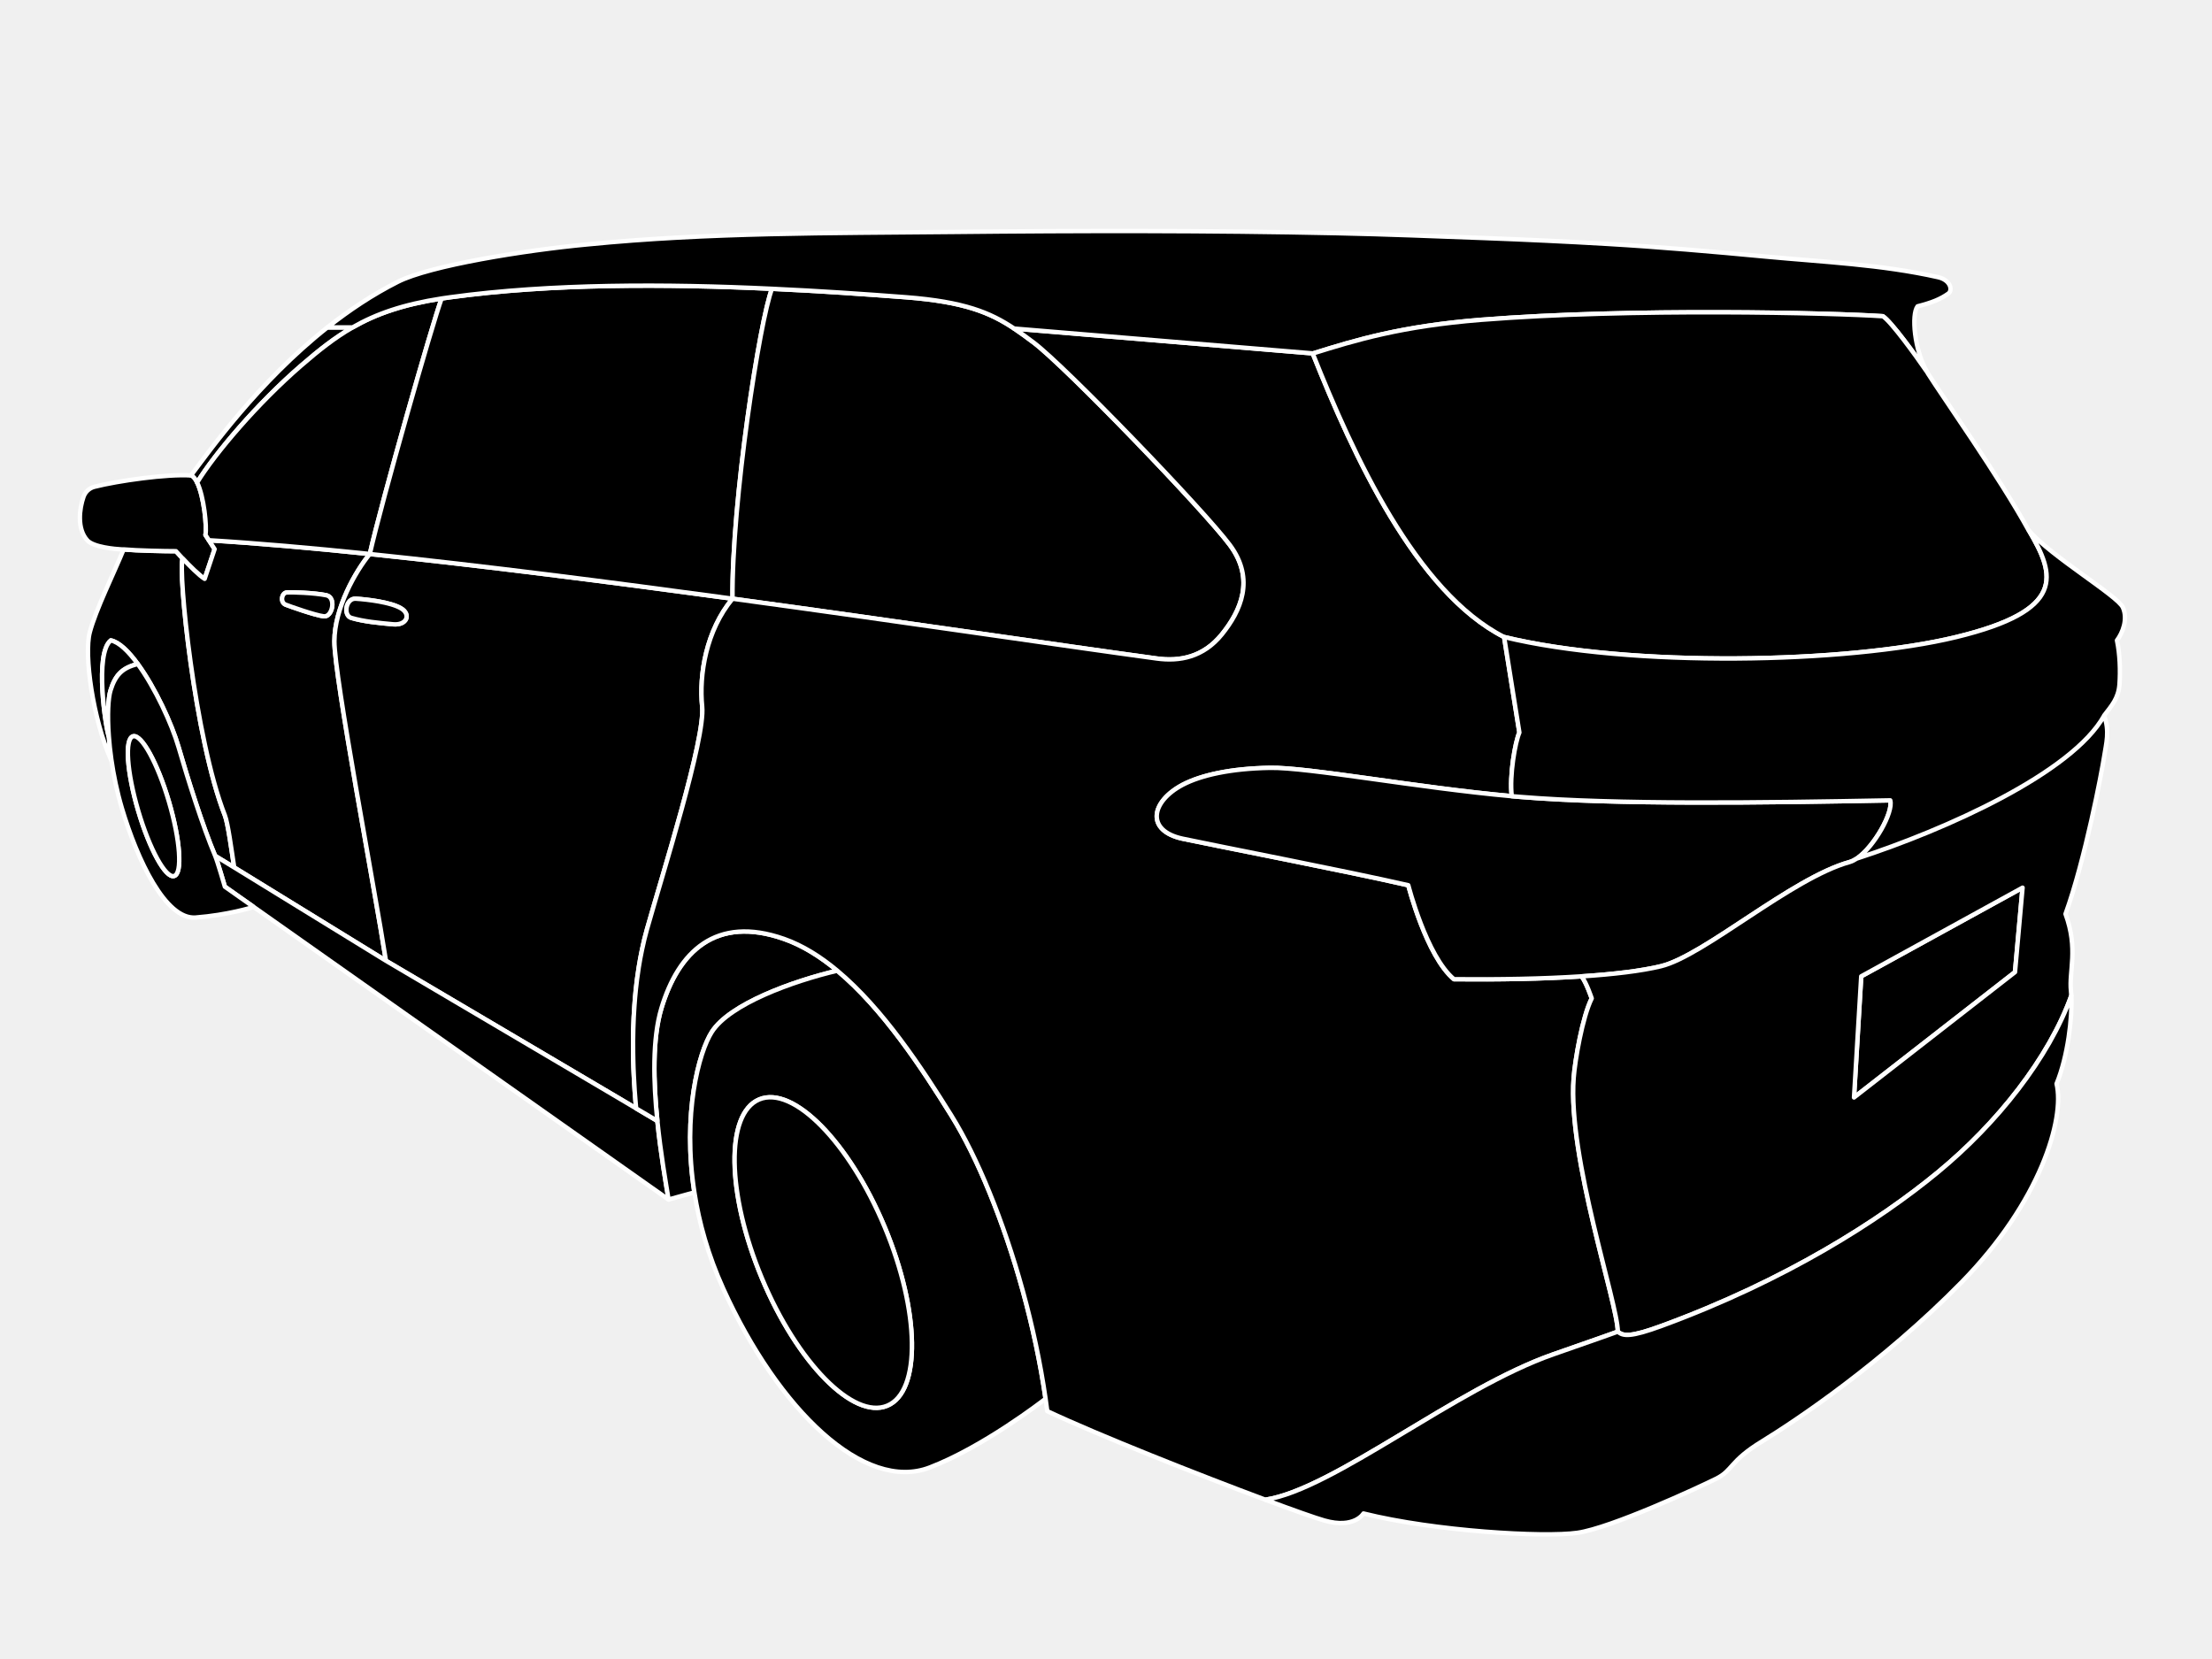
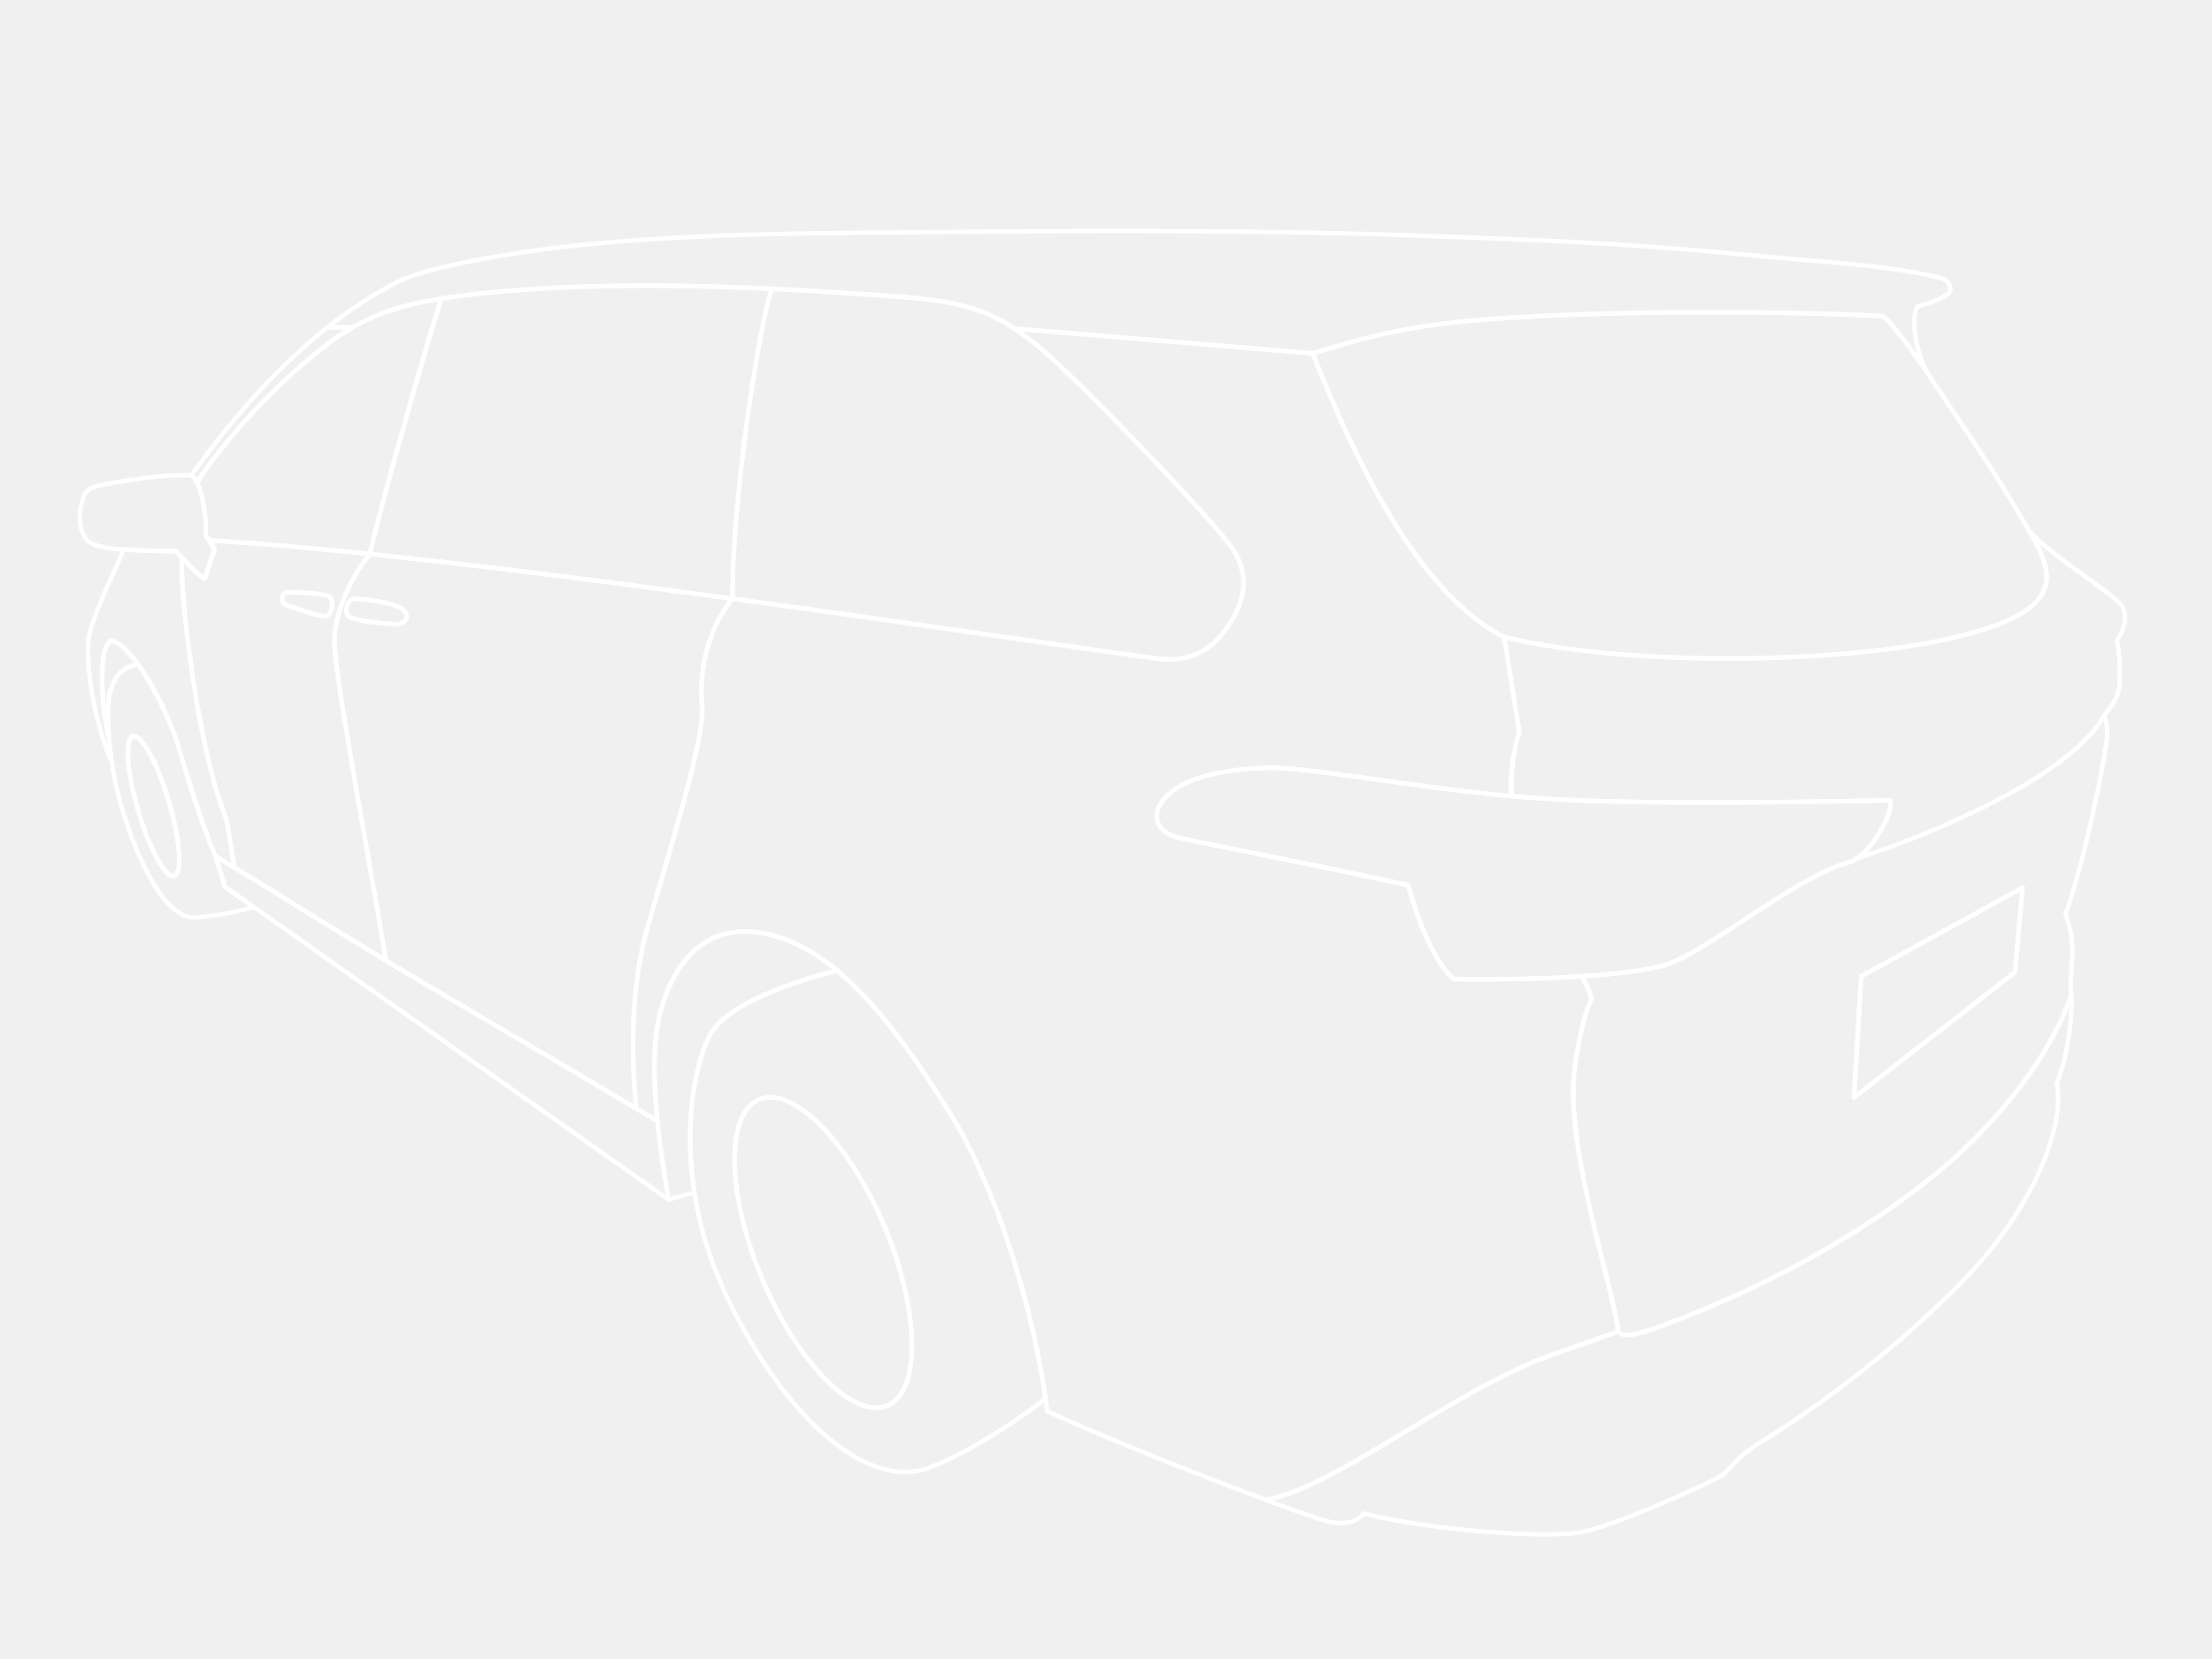
<svg xmlns="http://www.w3.org/2000/svg" id="Layer_1" viewBox="0 0 500 375">
-   <path id="fender_front_left" class="selectable" fill="#none" stroke="#fff" stroke-linecap="round" stroke-linejoin="round" stroke-width="1px" d="m52.94,196.08l-4.3-2.61c-2.81-6.61-6.31-17.77-8.28-24.59-1.53-5.26-5.3-13.42-9.22-18.78-2.09-2.88-4.23-4.95-6.09-5.34-3.74,2.98-1.15,19.75-.47,21.68h.02c.12,1.65.3,3.41.57,5.26h-.1c-4.05-9.14-6.12-23.64-4.78-28.75,1.34-5.1,5.49-13.47,7.64-18.72,0,0-.16-.01-.43-.02h.48c2.95.26,9.18.39,11.79.39,0,0,.63.7,1.52,1.65h0c-1.11,2.63,2.72,40.72,9.54,58.06.7,1.78,1.49,7.77,2.11,11.78Z" />
-   <path id="mirror_left" class="selectable" fill="#none" stroke="#fff" stroke-linecap="round" stroke-linejoin="round" stroke-width="1px" d="m48.51,124.12c-.51,1.49-2.25,6.72-2.25,6.72-1.25-.75-3.47-3-4.97-4.59h0c-.89-.96-1.52-1.66-1.52-1.66-2.61,0-8.84-.13-11.79-.4h-.48c-1.49-.08-6.35-.5-7.77-2.05-2.37-2.61-1.79-7.15-.86-9.81.39-1.15,1.32-2,2.47-2.3,5.34-1.36,16.48-2.93,21.82-2.56l.08-.02c.49.23.94.8,1.32,1.6h0c1.56,3.22,2.23,10.01,1.88,11.87l.78,1.2,1.29,2Z" />
-   <path id="pillar" class="selectable" fill="#none" stroke="#fff" stroke-linecap="round" stroke-linejoin="round" stroke-width="1px" d="m79.69,74.01c-4.02,2.31-7.62,5.16-11.62,8.63-9.89,8.55-19.5,19.87-23.51,26.41-.38-.8-.83-1.37-1.32-1.6l-.08.02s.02-.03.04-.05c4.17-5.51,15.05-20.94,30.8-33.41h5.69Z" />
+   <defs>
+     <style>.cls-1{fill:#fff;}.cls-1,.cls-2{stroke:#fff;stroke-linecap:round;stroke-linejoin:round;stroke-width:1px;}.cls-2{fill:none;}</style>
+   </defs>
+   <path id="fender_front_left" class="selectable cls-2" d="m52.94,196.08l-4.3-2.61c-2.81-6.61-6.31-17.77-8.28-24.59-1.53-5.26-5.3-13.42-9.22-18.78-2.09-2.88-4.23-4.95-6.09-5.34-3.74,2.98-1.15,19.75-.47,21.68h.02c.12,1.65.3,3.41.57,5.26h-.1c-4.05-9.14-6.12-23.64-4.78-28.75,1.34-5.1,5.49-13.47,7.64-18.72,0,0-.16-.01-.43-.02h.48c2.95.26,9.18.39,11.79.39,0,0,.63.7,1.52,1.65h0c-1.11,2.63,2.72,40.72,9.54,58.06.7,1.78,1.49,7.77,2.11,11.78Z" />
+   <path id="mirror_left" class="selectable cls-2" d="m48.51,124.12c-.51,1.49-2.25,6.72-2.25,6.72-1.25-.75-3.47-3-4.97-4.59h0c-.89-.96-1.52-1.66-1.52-1.66-2.61,0-8.84-.13-11.79-.4h-.48c-1.49-.08-6.35-.5-7.77-2.05-2.37-2.61-1.79-7.15-.86-9.81.39-1.15,1.32-2,2.47-2.3,5.34-1.36,16.48-2.93,21.82-2.56l.08-.02c.49.23.94.8,1.32,1.6h0c1.56,3.22,2.23,10.01,1.88,11.87l.78,1.2,1.29,2Z" />
+   <path id="pillar" class="selectable cls-2" d="m79.69,74.01c-4.02,2.31-7.62,5.16-11.62,8.63-9.89,8.55-19.5,19.87-23.51,26.41-.38-.8-.83-1.37-1.32-1.6l-.08.02s.02-.03.04-.05c4.17-5.51,15.05-20.94,30.8-33.41h5.69Z" />
  <g id="door_front_left" class="selectable">
-     <path fill="#none" stroke="#fff" stroke-linecap="round" stroke-linejoin="round" stroke-width="1px" d="m75.59,144.95c.02-7.54,4.82-15.86,7.99-19.72-13.36-1.39-25.72-2.47-36.36-3.11l1.29,2c-.51,1.49-2.25,6.72-2.25,6.72-1.25-.75-3.47-3-4.97-4.59-1.11,2.62,2.72,40.71,9.54,58.05.7,1.78,1.49,7.77,2.11,11.78l34.3,21.09c-2.52-16.13-11.68-64.3-11.65-72.22Zm-2.4-5.64c-1.95-.22-7.78-2.3-8.59-2.62-1.32-.48-.98-2.71.29-2.78,1.05-.07,6.03.07,8.86.64,2.32.46,1.4,4.98-.56,4.76Z" />
-     <path id="handle_front_left" fill="#none" stroke="#fff" stroke-linecap="round" stroke-linejoin="round" stroke-width="1px" d="m73.19,139.31c-1.95-.22-7.78-2.3-8.59-2.62-1.32-.48-.98-2.71.29-2.78,1.05-.07,6.03.07,8.86.64,2.32.46,1.4,4.98-.56,4.76Z" />
+     <path class="cls-2" d="m75.59,144.95c.02-7.54,4.82-15.86,7.99-19.72-13.36-1.39-25.72-2.47-36.36-3.11l1.29,2c-.51,1.49-2.25,6.72-2.25,6.72-1.25-.75-3.47-3-4.97-4.59-1.11,2.62,2.72,40.71,9.54,58.05.7,1.78,1.49,7.77,2.11,11.78l34.3,21.09c-2.52-16.13-11.68-64.3-11.65-72.22Zm-2.4-5.64c-1.95-.22-7.78-2.3-8.59-2.62-1.32-.48-.98-2.71.29-2.78,1.05-.07,6.03.07,8.86.64,2.32.46,1.4,4.98-.56,4.76Z" />
+     <path id="handle_front_left" class="cls-2" d="m73.19,139.31c-1.95-.22-7.78-2.3-8.59-2.62-1.32-.48-.98-2.71.29-2.78,1.05-.07,6.03.07,8.86.64,2.32.46,1.4,4.98-.56,4.76Z" />
  </g>
-   <path id="window_front_left" class="selectable" fill="#none" stroke="#fff" stroke-linecap="round" stroke-linejoin="round" stroke-width="1px" d="m99.82,67.47c-2.1,5.69-13.47,45.58-16.23,57.75h-.01c-13.36-1.38-25.72-2.46-36.36-3.1l-.78-1.2c.35-1.86-.32-8.65-1.88-11.86h0c4.01-6.55,13.62-17.87,23.51-26.42,4-3.47,7.6-6.32,11.62-8.63,5.33-3.07,11.4-5.18,20.13-6.54Z" />
+   <path id="window_front_left" class="selectable cls-2" d="m99.82,67.47c-2.1,5.69-13.47,45.58-16.23,57.75h-.01c-13.36-1.38-25.72-2.46-36.36-3.1l-.78-1.2c.35-1.86-.32-8.65-1.88-11.86h0c4.01-6.55,13.62-17.87,23.51-26.42,4-3.47,7.6-6.32,11.62-8.63,5.33-3.07,11.4-5.18,20.13-6.54Z" />
  <g id="door_back_left" class="selectable">
-     <path fill="#none" stroke="#fff" stroke-linecap="round" stroke-linejoin="round" stroke-width="1px" d="m165.58,135.33c-27.75-3.78-56.68-7.48-82-10.1-3.17,3.86-7.97,12.18-7.99,19.72-.03,7.92,9.13,56.09,11.65,72.22l46.63,27.51,9.92,5.86c-.06-.62-.12-1.24-.16-1.86-.06-.69-.12-1.37-.16-2.04-.09-1.16-.15-2.31-.2-3.44-.04-.6-.06-1.19-.08-1.78-.02-.61-.04-1.22-.05-1.82-.02-.57-.03-1.12-.03-1.68-.05-3.66.05-7.17.29-10.51.09-1.3.2-2.57.33-3.81.16-1.52.35-3,.58-4.44.02-.17.04-.33.07-.49.22-1.39.47-2.74.75-4.05.32-1.56.69-3.06,1.09-4.49,3.54-12.57,13.23-43.16,12.5-50.41-.74-7.25.9-17.21,6.86-24.39Zm-76.74,5.78c-3.34-.31-6.59-.61-9.42-1.44-1.91-.56-1.25-4.49,1-4.34,2.64.17,7.84.78,10.18,2.15,2.37,1.36,1.39,3.93-1.76,3.63Z" />
-     <path id="handle_back_left" fill="#none" stroke="#fff" stroke-linecap="round" stroke-linejoin="round" stroke-width="1px" d="m88.84,141.11c-3.34-.31-6.59-.61-9.42-1.44-1.91-.56-1.25-4.49,1-4.34,2.64.17,7.84.78,10.18,2.15,2.37,1.36,1.39,3.93-1.76,3.63Z" />
+     <path class="cls-2" d="m165.58,135.33c-27.75-3.78-56.68-7.48-82-10.1-3.17,3.86-7.97,12.18-7.99,19.72-.03,7.92,9.13,56.09,11.65,72.22l46.63,27.51,9.92,5.86c-.06-.62-.12-1.24-.16-1.86-.06-.69-.12-1.37-.16-2.04-.09-1.16-.15-2.31-.2-3.44-.04-.6-.06-1.19-.08-1.78-.02-.61-.04-1.22-.05-1.82-.02-.57-.03-1.12-.03-1.68-.05-3.66.05-7.17.29-10.51.09-1.3.2-2.57.33-3.81.16-1.52.35-3,.58-4.44.02-.17.04-.33.07-.49.22-1.39.47-2.74.75-4.05.32-1.56.69-3.06,1.09-4.49,3.54-12.57,13.23-43.16,12.5-50.41-.74-7.25.9-17.21,6.86-24.39Zm-76.74,5.78c-3.34-.31-6.59-.61-9.42-1.44-1.91-.56-1.25-4.49,1-4.34,2.64.17,7.84.78,10.18,2.15,2.37,1.36,1.39,3.93-1.76,3.63Z" />
+     <path id="handle_back_left" class="cls-2" d="m88.84,141.11c-3.34-.31-6.59-.61-9.42-1.44-1.91-.56-1.25-4.49,1-4.34,2.64.17,7.84.78,10.18,2.15,2.37,1.36,1.39,3.93-1.76,3.63Z" />
  </g>
-   <path id="window_back_left" class="selectable" fill="#none" stroke="#fff" stroke-linecap="round" stroke-linejoin="round" stroke-width="1px" d="m174.5,65.28c-2.73,6.89-9.12,48.19-8.92,70.05-27.75-3.78-56.68-7.48-82-10.1h.01c2.76-12.18,14.13-52.07,16.23-57.76h.01c.64-.09,1.28-.19,1.95-.28,22.76-3.12,48.86-3.03,72.72-1.91Z" />
-   <path id="quarter_window_back_left" class="selectable" fill="#none" stroke="#fff" stroke-linecap="round" stroke-linejoin="round" stroke-width="1px" d="m276.2,143.38c-4.2,5.2-9.57,6.18-14.73,5.47-21.16-2.88-57.39-8.28-95.89-13.52-.2-21.86,6.19-63.16,8.92-70.05,10.72.49,20.98,1.2,30.29,1.91,13.15,1.02,19.02,3.44,24.46,7.08,1.43.96,2.84,2,4.34,3.12,7.21,5.4,38.63,38.02,44.41,45.8,5.79,7.79,2.4,14.99-1.8,20.19Z" />
-   <path id="rocker_panel_left" class="selectable" fill="#none" stroke="#fff" stroke-linecap="round" stroke-linejoin="round" stroke-width="1px" d="m151.12,271.14l-4.93-3.47-58.5-41.26-30.53-21.53-3.06-2.15-3.27-2.31s-1.67-5.74-2.19-6.96l4.3,2.62,34.3,21.09,46.63,27.51,9.92,5.86,4.79,2.83h.01c.74,7.34,1.92,14,2.53,17.77Z" />
-   <path id="background" fill="#none" stroke="#fff" stroke-linecap="round" stroke-linejoin="round" stroke-width="1px" d="m31.14,150.09c-3.6.88-5.08,2.57-6.14,5.92-.54,1.71-.77,5.54-.4,10.42h-.02c-.68-1.93-3.27-18.7.47-21.68,1.86.39,4,2.46,6.09,5.34Z" />
-   <path id="background-2" fill="#none" stroke="#fff" stroke-linecap="round" stroke-linejoin="round" stroke-width="1px" d="m189.26,219.41c-10.13,2.39-24.34,7.54-28.37,13.87-2.91,4.55-6.69,18.58-3.93,36.25h-.01l-5.83,1.61c-.61-3.77-1.79-10.43-2.53-17.77-.9-8.79-1.17-18.56.92-25.49,3.83-12.69,12.26-21.07,27.71-15.65,4.19,1.47,8.22,3.99,12.04,7.18Z" />
+   <path id="window_back_left" class="selectable cls-2" d="m174.5,65.28c-2.73,6.89-9.12,48.19-8.92,70.05-27.75-3.78-56.68-7.48-82-10.1h.01c2.76-12.18,14.13-52.07,16.23-57.76h.01c.64-.09,1.28-.19,1.95-.28,22.76-3.12,48.86-3.03,72.72-1.91Z" />
+   <path id="quarter_window_back_left" class="selectable cls-2" d="m276.2,143.38c-4.2,5.2-9.57,6.18-14.73,5.47-21.16-2.88-57.39-8.28-95.89-13.52-.2-21.86,6.19-63.16,8.92-70.05,10.72.49,20.98,1.2,30.29,1.91,13.15,1.02,19.02,3.44,24.46,7.08,1.43.96,2.84,2,4.34,3.12,7.21,5.4,38.63,38.02,44.41,45.8,5.79,7.79,2.4,14.99-1.8,20.19Z" />
+   <path id="rocker_panel_left" class="selectable cls-2" d="m151.12,271.14l-4.93-3.47-58.5-41.26-30.53-21.53-3.06-2.15-3.27-2.31s-1.67-5.74-2.19-6.96l4.3,2.62,34.3,21.09,46.63,27.51,9.92,5.86,4.79,2.83h.01c.74,7.34,1.92,14,2.53,17.77Z" />
+   <path id="background" class="cls-2" d="m31.14,150.09c-3.6.88-5.08,2.57-6.14,5.92-.54,1.71-.77,5.54-.4,10.42h-.02c-.68-1.93-3.27-18.7.47-21.68,1.86.39,4,2.46,6.09,5.34Z" />
+   <path id="background-2" class="cls-2" d="m189.26,219.41c-10.13,2.39-24.34,7.54-28.37,13.87-2.91,4.55-6.69,18.58-3.93,36.25h-.01l-5.83,1.61c-.61-3.77-1.79-10.43-2.53-17.77-.9-8.79-1.17-18.56.92-25.49,3.83-12.69,12.26-21.07,27.71-15.65,4.19,1.47,8.22,3.99,12.04,7.18Z" />
  <g id="wheel_front_left" class="selectable">
-     <path fill="#none" stroke="#fff" stroke-linecap="round" stroke-linejoin="round" stroke-width="1px" d="m54.1,202.73l-3.27-2.31s-1.67-5.74-2.19-6.96c-2.81-6.61-6.31-17.77-8.28-24.59-1.53-5.26-5.3-13.42-9.22-18.78-3.6.88-5.08,2.57-6.14,5.92-.54,1.71-.77,5.54-.4,10.42.12,1.65.3,3.41.57,5.26.5,3.49,1.27,7.26,2.39,11.03,3.47,11.62,9.84,25.19,16.65,24.68,7.28-.56,12.8-2.3,12.8-2.3l.15-.22-3.06-2.15Zm-14.74-4.72c-1.91.57-5.55-6.04-8.12-14.76-2.57-8.72-3.1-16.24-1.18-16.81,1.91-.56,5.55,6.05,8.12,14.76,2.57,8.72,3.1,16.25,1.18,16.81Z" />
-     <path fill="#none" stroke="#fff" stroke-linecap="round" stroke-linejoin="round" stroke-width="1px" d="m39.36,198.01c-1.91.57-5.55-6.04-8.12-14.76-2.57-8.72-3.1-16.24-1.18-16.81,1.91-.56,5.55,6.05,8.12,14.76,2.57,8.72,3.1,16.25,1.18,16.81Z" />
+     <path class="cls-2" d="m54.1,202.73l-3.27-2.31s-1.67-5.74-2.19-6.96c-2.81-6.61-6.31-17.77-8.28-24.59-1.53-5.26-5.3-13.42-9.22-18.78-3.6.88-5.08,2.57-6.14,5.92-.54,1.71-.77,5.54-.4,10.42.12,1.65.3,3.41.57,5.26.5,3.49,1.27,7.26,2.39,11.03,3.47,11.62,9.84,25.19,16.65,24.68,7.28-.56,12.8-2.3,12.8-2.3l.15-.22-3.06-2.15Zm-14.74-4.72c-1.91.57-5.55-6.04-8.12-14.76-2.57-8.72-3.1-16.24-1.18-16.81,1.91-.56,5.55,6.05,8.12,14.76,2.57,8.72,3.1,16.25,1.18,16.81Z" />
+     <path class="cls-2" d="m39.36,198.01c-1.91.57-5.55-6.04-8.12-14.76-2.57-8.72-3.1-16.24-1.18-16.81,1.91-.56,5.55,6.05,8.12,14.76,2.57,8.72,3.1,16.25,1.18,16.81Z" />
  </g>
  <g id="wheel_back_left" class="selectable">
-     <path fill="#none" stroke="#fff" stroke-linecap="round" stroke-linejoin="round" stroke-width="1px" d="m223.66,269.53c-2.73-6.71-5.67-12.64-8.6-17.36-6.69-10.77-15.52-24.18-25.8-32.76-10.13,2.39-24.34,7.54-28.37,13.87-2.91,4.55-6.69,18.58-3.93,36.25,1.05,6.82,3.09,14.18,6.52,21.75,12.5,27.57,31.93,46.1,46.68,40.43,12.06-4.63,25.36-14.9,26.18-15.54-2.37-16.36-7.13-33.09-12.68-46.64Zm-23.1,48.21c-7.66,3.2-20.35-9.7-28.34-28.82-7.99-19.12-8.26-37.21-.6-40.41,7.67-3.2,20.35,9.7,28.34,28.82,7.99,19.12,8.26,37.21.6,40.41Z" />
-     <path fill="#none" stroke="#fff" stroke-linecap="round" stroke-linejoin="round" stroke-width="1px" d="m200.56,317.74c-7.66,3.2-20.35-9.7-28.34-28.82-7.99-19.12-8.26-37.21-.6-40.41,7.67-3.2,20.35,9.7,28.34,28.82,7.99,19.12,8.26,37.21.6,40.41Z" />
+     <path class="cls-2" d="m223.66,269.53c-2.73-6.71-5.67-12.64-8.6-17.36-6.69-10.77-15.52-24.18-25.8-32.76-10.13,2.39-24.34,7.54-28.37,13.87-2.91,4.55-6.69,18.58-3.93,36.25,1.05,6.82,3.09,14.18,6.52,21.75,12.5,27.57,31.93,46.1,46.68,40.43,12.06-4.63,25.36-14.9,26.18-15.54-2.37-16.36-7.13-33.09-12.68-46.64Zm-23.1,48.21c-7.66,3.2-20.35-9.7-28.34-28.82-7.99-19.12-8.26-37.21-.6-40.41,7.67-3.2,20.35,9.7,28.34,28.82,7.99,19.12,8.26,37.21.6,40.41Z" />
+     <path class="cls-2" d="m200.56,317.74c-7.66,3.2-20.35-9.7-28.34-28.82-7.99-19.12-8.26-37.21-.6-40.41,7.67-3.2,20.35,9.7,28.34,28.82,7.99,19.12,8.26,37.21.6,40.41Z" />
  </g>
-   <path id="fender_back_left" class="selectable" fill="#none" stroke="#fff" stroke-linecap="round" stroke-linejoin="round" stroke-width="1px" d="m365.7,301s-4.18,1.52-14.58,5.13c-21.97,7.66-49.8,30.56-65.06,32.86v.02c-14.97-5.58-37.83-14.61-49.34-20.04-.12-.93-.25-1.86-.38-2.8-2.37-16.36-7.13-33.09-12.68-46.64-2.73-6.71-5.67-12.64-8.6-17.36-6.69-10.77-15.52-24.18-25.8-32.76-3.82-3.19-7.85-5.71-12.04-7.18-15.45-5.42-23.88,2.96-27.71,15.65-2.09,6.93-1.82,16.7-.92,25.49h-.01l-4.79-2.83c-.06-.62-.11-1.24-.16-1.86-.06-.69-.12-1.37-.16-2.04-.08-1.16-.15-2.3-.2-3.44-.03-.59-.05-1.19-.08-1.78-.02-.61-.04-1.22-.05-1.82-.01-.57-.02-1.13-.03-1.68-.05-3.66.05-7.17.29-10.51.09-1.3.2-2.57.33-3.81.16-1.52.35-3,.58-4.44.02-.17.04-.33.07-.49.22-1.39.47-2.74.75-4.05.32-1.56.69-3.06,1.09-4.49,3.54-12.57,13.23-43.16,12.5-50.41-.74-7.25.9-17.21,6.86-24.39,38.5,5.24,74.73,10.64,95.89,13.52,5.16.71,10.53-.27,14.73-5.47,4.2-5.2,7.59-12.4,1.8-20.19-5.78-7.78-37.2-40.4-44.41-45.8-1.5-1.12-2.91-2.16-4.34-3.12l67.48,5.61v.03c9.15,22.97,23.31,53.93,43.26,64.08l3.45,21.59c-.93,2.09-2.29,9.69-1.72,14.38h0c-21.23-1.89-46.03-6.55-54.66-6.4-8.91.15-15.58,1.66-19.73,3.83-7.25,3.84-8.35,10.4,0,12.19,8.35,1.78,36.58,7.22,51,10.52,0,0,4.1,16.06,10.33,21.24,10.09.1,20.18-.08,28.84-.65h0c1.12,1.45,2.29,4.99,2.29,4.99-2.1,4.18-3.78,13.99-4.08,18-1.34,17.99,9.91,50.85,9.99,57.32Z" />
-   <path id="roof" class="selectable" fill="#none" stroke="#fff" stroke-linecap="round" stroke-linejoin="round" stroke-width="1px" d="m440.38,66.38c1.08-.75.54-3.1-2.32-3.73-12.77-2.87-25.91-3.43-38.9-4.65-11.99-1.13-23.95-2.18-35.98-2.88-9.1-.53-18.54-.97-27.35-1.3-11.19-.42-22.37-.87-33.56-1.11-28.95-.62-57.92-.58-86.87-.28-27.54.28-55.25.09-82.69,2.82-14.11,1.32-35.57,4.78-42.79,8.45-5.73,2.9-11.05,6.46-15.91,10.31h5.68c5.33-3.07,11.4-5.18,20.14-6.54.64-.09,1.28-.19,1.95-.28,22.76-3.12,48.86-3.03,72.72-1.91,10.72.49,20.98,1.2,30.29,1.91,13.15,1.02,19.02,3.44,24.46,7.08l67.48,5.61v.03c9.72-3.05,20.07-6.18,38.06-7.62,34.2-2.71,79.57-1.56,90.82-.81,1.86,1.22,7.23,8.59,9.98,12.6-2.87-4.95-3.59-12.96-2.14-14.84,3.2-.81,5.17-1.61,6.93-2.86Z" />
-   <path id="windshield_back" class="selectable" fill="#none" stroke="#fff" stroke-linecap="round" stroke-linejoin="round" stroke-width="1px" d="m458.63,119.95s-.01-.01-.02-.02c-.03-.04-.06-.07-.09-.11-6.49-11.84-19.6-30.42-22.68-35.32-.07-.12-.15-.24-.21-.36-.01-.02-.03-.04-.04-.06-2.75-4.01-8.12-11.38-9.98-12.6-11.25-.75-56.62-1.9-90.82.81-17.99,1.44-28.34,4.57-38.06,7.62,9.15,22.97,23.31,53.93,43.26,64.08,28.34,6.91,77.47,6.03,102.25,0,24.7-6.01,22.45-13.86,16.39-24.04Z" />
-   <path id="tail_light_left" class="selectable" fill="#none" stroke="#fff" stroke-linecap="round" stroke-linejoin="round" stroke-width="1px" d="m419.7,194.07c-.55.36-1.09.63-1.61.78-13.16,3.66-32.93,21.21-42.67,23.56-4.43,1.07-10.68,1.81-17.92,2.28-8.66.57-18.75.75-28.84.65-6.23-5.18-10.33-21.24-10.33-21.24-14.42-3.3-42.65-8.74-51-10.52-8.35-1.79-7.25-8.35,0-12.19,4.15-2.17,10.82-3.68,19.73-3.83,8.63-.15,33.43,4.51,54.66,6.41.63.06,1.26.11,1.88.16,21.63,1.78,54.37,1.34,83.67.78.77,2.64-3.59,10.48-7.57,13.16Z" />
-   <polygon id="license_plate_back" class="selectable" fill="#none" stroke="#fff" stroke-linecap="round" stroke-linejoin="round" stroke-width="1px" points="457.18 200.65 455.46 219.73 419.07 248.07 420.71 220.69 457.18 200.65" />
-   <path id="trunk" class="selectable" fill="#none" stroke="#fff" stroke-linecap="round" stroke-linejoin="round" stroke-width="1px" d="m478.52,144.75c.65,3.08.8,6.86.56,10.04-.25,3.05-1.74,4.71-3.47,6.95t.01.02c-7.22,12.96-35.71,25.74-55.92,32.31,3.98-2.68,8.34-10.52,7.57-13.16-29.3.56-62.04,1-83.67-.78-.62-.05-1.25-.1-1.88-.16h0c-.57-4.7.79-12.3,1.72-14.39l-3.45-21.59c28.34,6.91,77.47,6.03,102.25,0,24.7-6.01,22.45-13.86,16.39-24.04,5.12,5.91,20.07,14.74,21.23,17.36,1.17,2.63-.05,5.73-1.34,7.44Zm-2.91,26.34c-.49,3.2-4.3,23.34-8.72,35.5,2.93,7.99.74,12.89,1.23,17.43.03.32.06.67.08,1.04-5.05,14.13-16.84,28.93-30.16,39.91-13.36,11.01-34.35,24.41-62.38,34.71-7.11,2.62-8.81,2.37-9.96,1.32-.08-6.47-11.33-39.33-9.99-57.32.3-4.01,1.98-13.82,4.08-18,0,0-1.17-3.54-2.29-4.98h0c7.24-.48,13.49-1.22,17.92-2.29,9.74-2.35,29.51-19.9,42.67-23.56.52-.15,1.06-.42,1.61-.78,20.21-6.57,48.7-19.35,55.92-32.31,1.28,3.56.48,6.15-.01,9.33Zm-18.43,29.56l-36.47,20.04-1.63,27.38,36.39-28.33,1.71-19.08Zm18.45-38.91s-.01.01-.01.02" />
-   <path id="bumper_back" class="selectable" fill="#none" stroke="#fff" stroke-linecap="round" stroke-linejoin="round" stroke-width="1px" d="m464.87,244.97c1.88,7.91-3.62,26.66-21.51,44.9-17.9,18.24-37.5,31.3-45.02,35.91-7.52,4.59-6.54,6.54-10.42,8.47-3.86,1.93-23.74,11.14-31.38,12.23-7.64,1.08-32.22-.36-48.34-4.37,0,0-2.05,3.52-8.83,1.59-2.02-.57-6.96-2.32-13.32-4.69v-.02c15.27-2.3,43.1-25.2,65.07-32.86,10.4-3.61,14.58-5.13,14.58-5.13,1.15,1.05,2.85,1.3,9.96-1.32,28.03-10.3,49.02-23.7,62.38-34.71,13.32-10.98,25.11-25.78,30.16-39.91.25,4.87-.76,13.67-3.33,19.91Z" />
+   <path id="fender_back_left" class="selectable cls-2" d="m365.7,301s-4.18,1.52-14.58,5.13c-21.97,7.66-49.8,30.56-65.06,32.86v.02c-14.97-5.58-37.83-14.61-49.34-20.04-.12-.93-.25-1.86-.38-2.8-2.37-16.36-7.13-33.09-12.68-46.64-2.73-6.71-5.67-12.64-8.6-17.36-6.69-10.77-15.52-24.18-25.8-32.76-3.82-3.19-7.85-5.71-12.04-7.18-15.45-5.42-23.88,2.96-27.71,15.65-2.09,6.93-1.82,16.7-.92,25.49h-.01l-4.79-2.83c-.06-.62-.11-1.24-.16-1.86-.06-.69-.12-1.37-.16-2.04-.08-1.16-.15-2.3-.2-3.44-.03-.59-.05-1.19-.08-1.78-.02-.61-.04-1.22-.05-1.82-.01-.57-.02-1.13-.03-1.68-.05-3.66.05-7.17.29-10.51.09-1.3.2-2.57.33-3.81.16-1.52.35-3,.58-4.44.02-.17.04-.33.07-.49.22-1.39.47-2.74.75-4.05.32-1.56.69-3.06,1.09-4.49,3.54-12.57,13.23-43.16,12.5-50.41-.74-7.25.9-17.21,6.86-24.39,38.5,5.24,74.73,10.64,95.89,13.52,5.16.71,10.53-.27,14.73-5.47,4.2-5.2,7.59-12.4,1.8-20.19-5.78-7.78-37.2-40.4-44.41-45.8-1.5-1.12-2.91-2.16-4.34-3.12l67.48,5.61v.03c9.15,22.97,23.31,53.93,43.26,64.08l3.45,21.59c-.93,2.09-2.29,9.69-1.72,14.38h0c-21.23-1.89-46.03-6.55-54.66-6.4-8.91.15-15.58,1.66-19.73,3.83-7.25,3.84-8.35,10.4,0,12.19,8.35,1.78,36.58,7.22,51,10.52,0,0,4.1,16.06,10.33,21.24,10.09.1,20.18-.08,28.84-.65h0c1.12,1.45,2.29,4.99,2.29,4.99-2.1,4.18-3.78,13.99-4.08,18-1.34,17.99,9.91,50.85,9.99,57.32Z" />
+   <path id="roof" class="selectable cls-2" d="m440.38,66.38c1.08-.75.54-3.1-2.32-3.73-12.77-2.87-25.91-3.43-38.9-4.65-11.99-1.13-23.95-2.18-35.98-2.88-9.1-.53-18.54-.97-27.35-1.3-11.19-.42-22.37-.87-33.56-1.11-28.95-.62-57.92-.58-86.87-.28-27.54.28-55.25.09-82.69,2.82-14.11,1.32-35.57,4.78-42.79,8.45-5.73,2.9-11.05,6.46-15.91,10.31h5.68c5.33-3.07,11.4-5.18,20.14-6.54.64-.09,1.28-.19,1.95-.28,22.76-3.12,48.86-3.03,72.72-1.91,10.72.49,20.98,1.2,30.29,1.91,13.15,1.02,19.02,3.44,24.46,7.08l67.48,5.61v.03c9.72-3.05,20.07-6.18,38.06-7.62,34.2-2.71,79.57-1.56,90.82-.81,1.86,1.22,7.23,8.59,9.98,12.6-2.87-4.95-3.59-12.96-2.14-14.84,3.2-.81,5.17-1.61,6.93-2.86Z" />
+   <path id="windshield_back" class="selectable cls-2" d="m458.63,119.95s-.01-.01-.02-.02c-.03-.04-.06-.07-.09-.11-6.49-11.84-19.6-30.42-22.68-35.32-.07-.12-.15-.24-.21-.36-.01-.02-.03-.04-.04-.06-2.75-4.01-8.12-11.38-9.98-12.6-11.25-.75-56.62-1.9-90.82.81-17.99,1.44-28.34,4.57-38.06,7.62,9.15,22.97,23.31,53.93,43.26,64.08,28.34,6.91,77.47,6.03,102.25,0,24.7-6.01,22.45-13.86,16.39-24.04Z" />
+   <path id="tail_light_left" class="selectable cls-2" d="m419.7,194.07c-.55.36-1.09.63-1.61.78-13.16,3.66-32.93,21.21-42.67,23.56-4.43,1.07-10.68,1.81-17.92,2.28-8.66.57-18.75.75-28.84.65-6.23-5.18-10.33-21.24-10.33-21.24-14.42-3.3-42.65-8.74-51-10.52-8.35-1.79-7.25-8.35,0-12.19,4.15-2.17,10.82-3.68,19.73-3.83,8.63-.15,33.43,4.51,54.66,6.41.63.06,1.26.11,1.88.16,21.63,1.78,54.37,1.34,83.67.78.77,2.64-3.59,10.48-7.57,13.16Z" />
+   <polygon id="license_plate_back" class="selectable cls-2" points="457.18 200.65 455.46 219.73 419.07 248.07 420.71 220.69 457.18 200.65" />
+   <path id="trunk" class="selectable cls-2" d="m478.52,144.75c.65,3.08.8,6.86.56,10.04-.25,3.05-1.74,4.71-3.47,6.95t.01.02c-7.22,12.96-35.71,25.74-55.92,32.31,3.98-2.68,8.34-10.52,7.57-13.16-29.3.56-62.04,1-83.67-.78-.62-.05-1.25-.1-1.88-.16h0c-.57-4.7.79-12.3,1.72-14.39l-3.45-21.59c28.34,6.91,77.47,6.03,102.25,0,24.7-6.01,22.45-13.86,16.39-24.04,5.12,5.91,20.07,14.74,21.23,17.36,1.17,2.63-.05,5.73-1.34,7.44Zm-2.91,26.34c-.49,3.2-4.3,23.34-8.72,35.5,2.93,7.99.74,12.89,1.23,17.43.03.32.06.67.08,1.04-5.05,14.13-16.84,28.93-30.16,39.91-13.36,11.01-34.35,24.41-62.38,34.71-7.11,2.62-8.81,2.37-9.96,1.32-.08-6.47-11.33-39.33-9.99-57.32.3-4.01,1.98-13.82,4.08-18,0,0-1.17-3.54-2.29-4.98h0c7.24-.48,13.49-1.22,17.92-2.29,9.74-2.35,29.51-19.9,42.67-23.56.52-.15,1.06-.42,1.61-.78,20.21-6.57,48.7-19.35,55.92-32.31,1.28,3.56.48,6.15-.01,9.33Zm-18.43,29.56l-36.47,20.04-1.63,27.38,36.39-28.33,1.71-19.08Zm18.45-38.91s-.01.01-.01.02" />
+   <path id="bumper_back" class="selectable cls-2" d="m464.87,244.97c1.88,7.91-3.62,26.66-21.51,44.9-17.9,18.24-37.5,31.3-45.02,35.91-7.52,4.59-6.54,6.54-10.42,8.47-3.86,1.93-23.74,11.14-31.38,12.23-7.64,1.08-32.22-.36-48.34-4.37,0,0-2.05,3.52-8.83,1.59-2.02-.57-6.96-2.32-13.32-4.69v-.02c15.27-2.3,43.1-25.2,65.07-32.86,10.4-3.61,14.58-5.13,14.58-5.13,1.15,1.05,2.85,1.3,9.96-1.32,28.03-10.3,49.02-23.7,62.38-34.71,13.32-10.98,25.11-25.78,30.16-39.91.25,4.87-.76,13.67-3.33,19.91Z" />
</svg>
